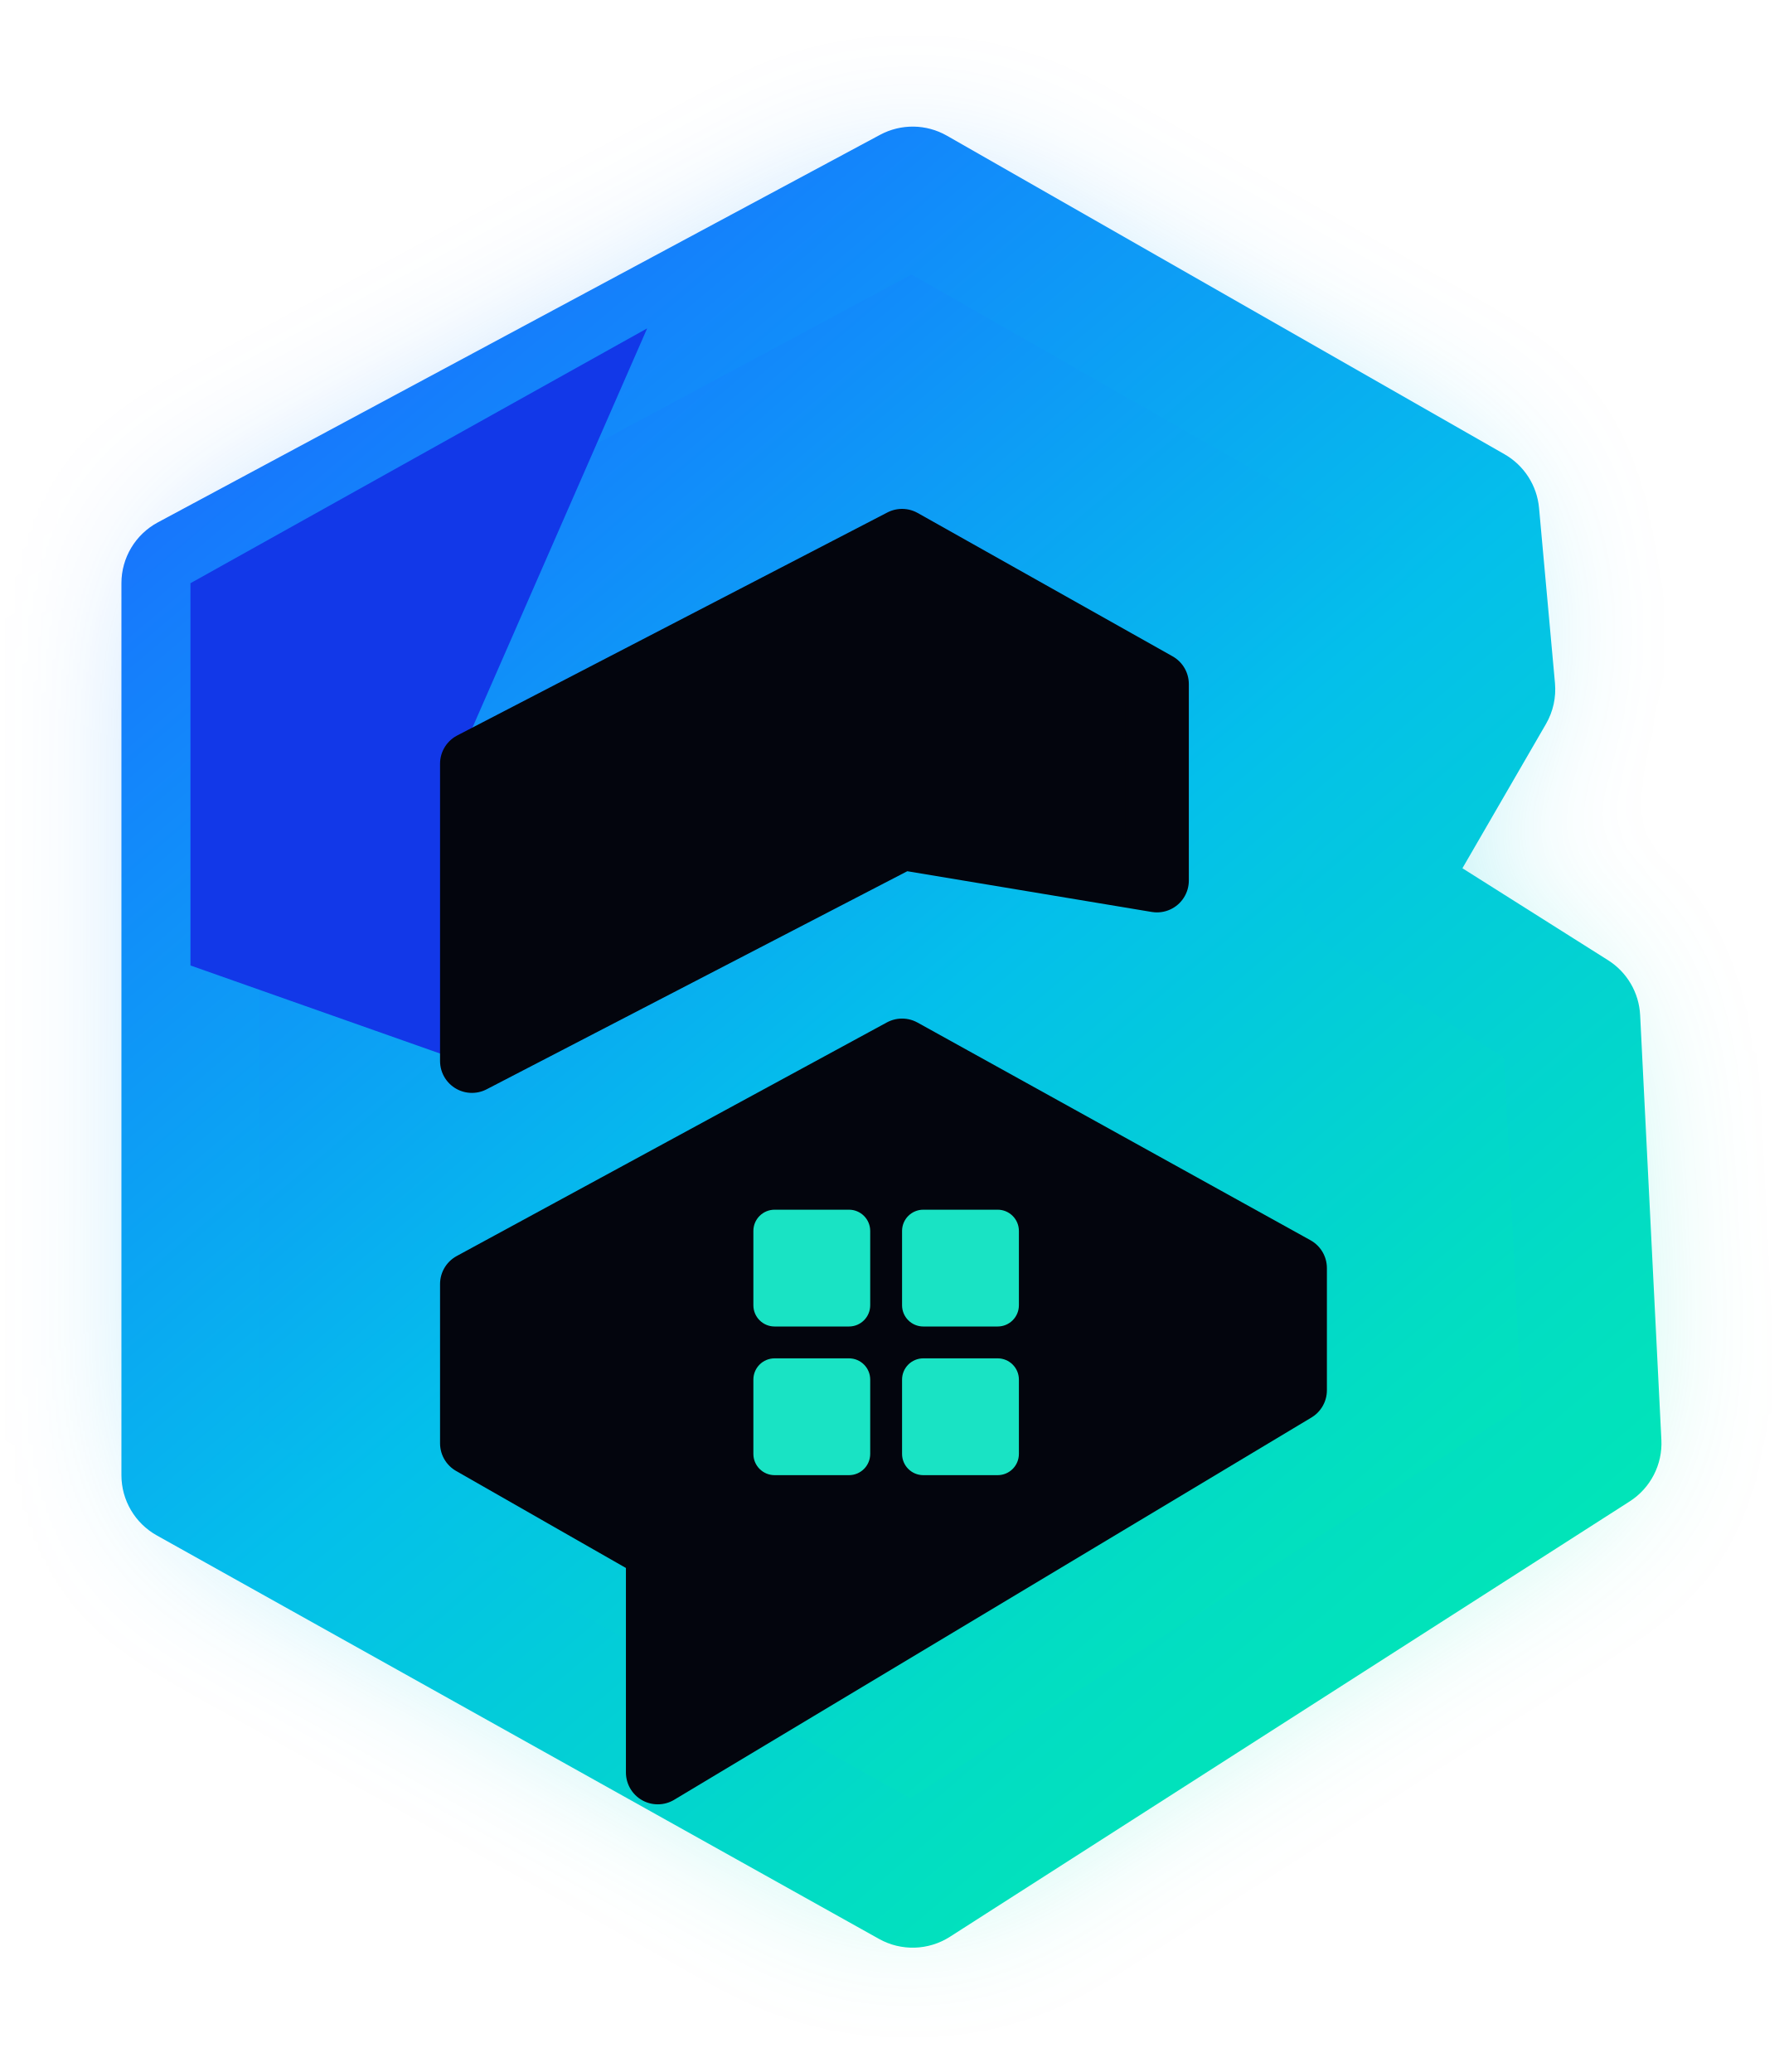
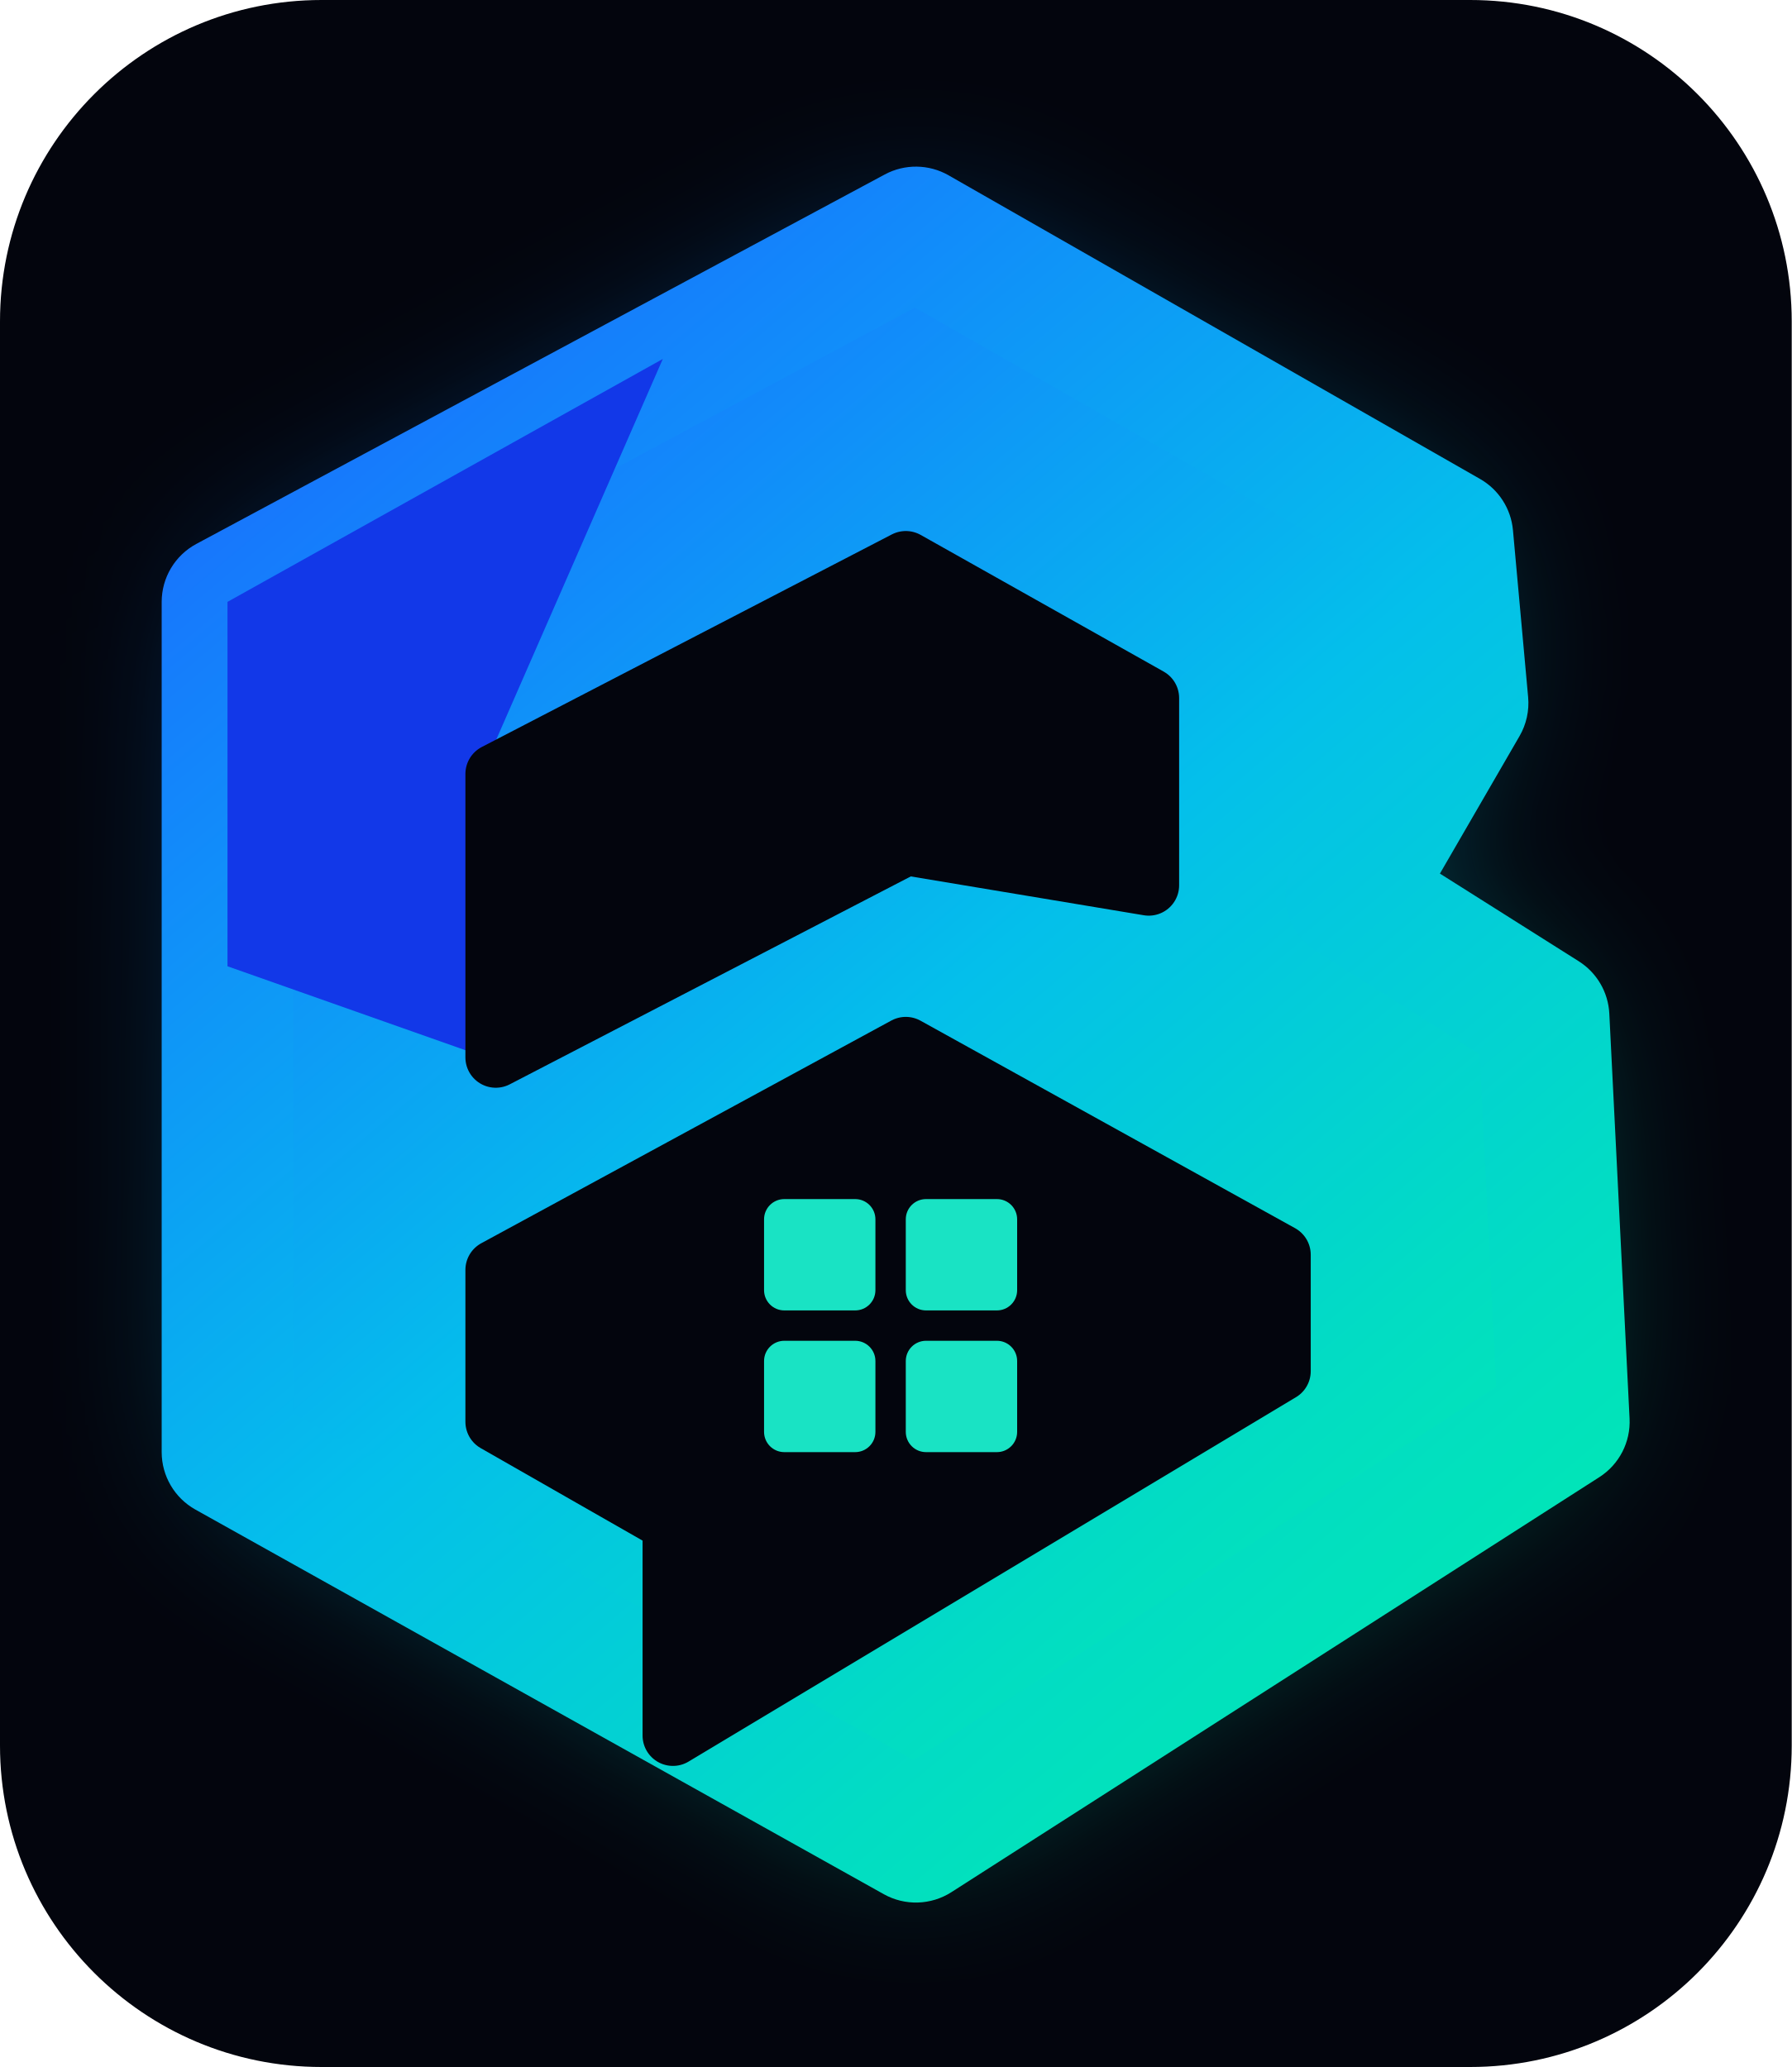
- <svg xmlns="http://www.w3.org/2000/svg" viewBox="76 76 148 172">
+ <svg xmlns="http://www.w3.org/2000/svg" viewBox="72 72 156 180">
  <defs>
    <linearGradient id="bt-g1" gradientUnits="userSpaceOnUse" x1="91" y1="700" x2="209" y2="560">
      <stop offset="0" stop-color="#1f5bff" />
      <stop offset=".25" stop-color="#118dfa" />
      <stop offset=".5" stop-color="#04bfeb" />
      <stop offset=".75" stop-color="#02dcc4" />
      <stop offset="1" stop-color="#00f2a6" />
    </linearGradient>
    <linearGradient id="bt-g2" gradientUnits="userSpaceOnUse" x1="86" y1="706" x2="214" y2="554">
      <stop offset="0" stop-color="#1f5bff" />
      <stop offset=".25" stop-color="#118dfa" />
      <stop offset=".5" stop-color="#04bfeb" />
      <stop offset=".75" stop-color="#02dcc4" />
      <stop offset="1" stop-color="#00f2a6" />
    </linearGradient>
    <filter id="bt-glow" x="-30%" y="-30%" width="160%" height="160%">
      <feGaussianBlur stdDeviation="7" />
    </filter>
  </defs>
+   <rect x="72" y="72" width="156" height="180" rx="28" fill="#03050d" />
  <path transform="matrix(1,0,0,-1,0,792)" d="M151.746 699.76 198.022 673.316 199.344 658.773 189.648 642.025 206.396 631.447 208.159 596.189 151.746 560.05 91.807 593.545V667.587Z" fill="url(#bt-g1)" opacity=".45" filter="url(#bt-glow)" />
  <path transform="matrix(1,0,0,-1,0,792)" d="M151.746 699.76 198.022 673.316 199.344 658.773 189.648 642.025 206.396 631.447 208.159 596.189 151.746 560.05 91.807 593.545V667.587Z" fill="url(#bt-g1)" />
  <path transform="matrix(1,0,0,-1,0,792)" d="M148.903 694.785 195.179 668.342 192.316 672.798 193.638 658.254 194.386 661.643 184.69 644.895C183.147 642.231 183.986 638.824 186.589 637.181L203.336 626.603 200.673 631.161 202.436 595.903 205.068 601.014 148.655 564.874 154.541 565.051 94.602 598.546 97.536 593.545V667.587L94.516 662.539 154.455 694.712 148.903 694.785ZM154.588 704.735C152.874 705.714 150.776 705.742 149.036 704.808L89.097 672.635C87.238 671.637 86.077 669.697 86.077 667.587V593.545C86.077 591.469 87.2 589.556 89.012 588.543L148.951 555.048C150.795 554.017 153.057 554.086 154.836 555.225L211.249 591.365C212.979 592.473 213.984 594.423 213.881 596.475L212.118 631.734C212.025 633.596 211.032 635.296 209.455 636.292L192.708 646.869 194.607 639.154 204.303 655.902C204.896 656.927 205.157 658.111 205.05 659.291L203.728 673.835C203.558 675.699 202.489 677.362 200.865 678.291L154.588 704.735Z" fill="url(#bt-g2)" />
  <path transform="matrix(1,0,0,-1,0,792)" d="M91.807 667.587 129.709 688.742 114.284 653.484V627.922L91.807 635.855Z" fill="#1238e8" />
  <path transform="matrix(1,0,0,-1,0,792)" d="M115.165 652.602 150.864 671.113 172.019 659.213V642.906L150.864 646.432 115.165 627.922Z" fill="#03050d" />
  <path transform="matrix(.4407267,0,0,.4407267,23.93488,-108.2904)" stroke-width="12" stroke-linecap="butt" stroke-linejoin="round" fill="none" stroke="#03050d" d="M207 562 288 520 336 547V584L288 576 207 618Z" />
  <path transform="matrix(1,0,0,-1,0,792)" d="M150.864 628.803 183.478 610.733V600.596L130.591 568.864V587.375L115.165 596.189V609.411Z" fill="#03050d" />
  <path transform="matrix(.4407267,0,0,.4407267,23.93488,-108.2904)" stroke-width="12" stroke-linecap="butt" stroke-linejoin="round" fill="none" stroke="#03050d" d="M288 616 362 657V680L242 752V710L207 690V660Z" />
  <path transform="matrix(1,0,0,-1,0,792)" d="M140.287 615.581H146.457C147.431 615.581 148.22 614.792 148.22 613.818V607.648C148.22 606.674 147.431 605.885 146.457 605.885H140.287C139.313 605.885 138.524 606.674 138.524 607.648V613.818C138.524 614.792 139.313 615.581 140.287 615.581Z" fill="#19e3c4" />
  <path transform="matrix(1,0,0,-1,0,792)" d="M152.627 615.581H158.797C159.771 615.581 160.56 614.792 160.56 613.818V607.648C160.56 606.674 159.771 605.885 158.797 605.885H152.627C151.653 605.885 150.864 606.674 150.864 607.648V613.818C150.864 614.792 151.653 615.581 152.627 615.581Z" fill="#19e3c4" />
  <path transform="matrix(1,0,0,-1,0,792)" d="M140.287 603.241H146.457C147.431 603.241 148.22 602.452 148.22 601.478V595.308C148.22 594.334 147.431 593.545 146.457 593.545H140.287C139.313 593.545 138.524 594.334 138.524 595.308V601.478C138.524 602.452 139.313 603.241 140.287 603.241Z" fill="#19e3c4" />
  <path transform="matrix(1,0,0,-1,0,792)" d="M152.627 603.241H158.797C159.771 603.241 160.56 602.452 160.56 601.478V595.308C160.56 594.334 159.771 593.545 158.797 593.545H152.627C151.653 593.545 150.864 594.334 150.864 595.308V601.478C150.864 602.452 151.653 603.241 152.627 603.241Z" fill="#19e3c4" />
</svg>
